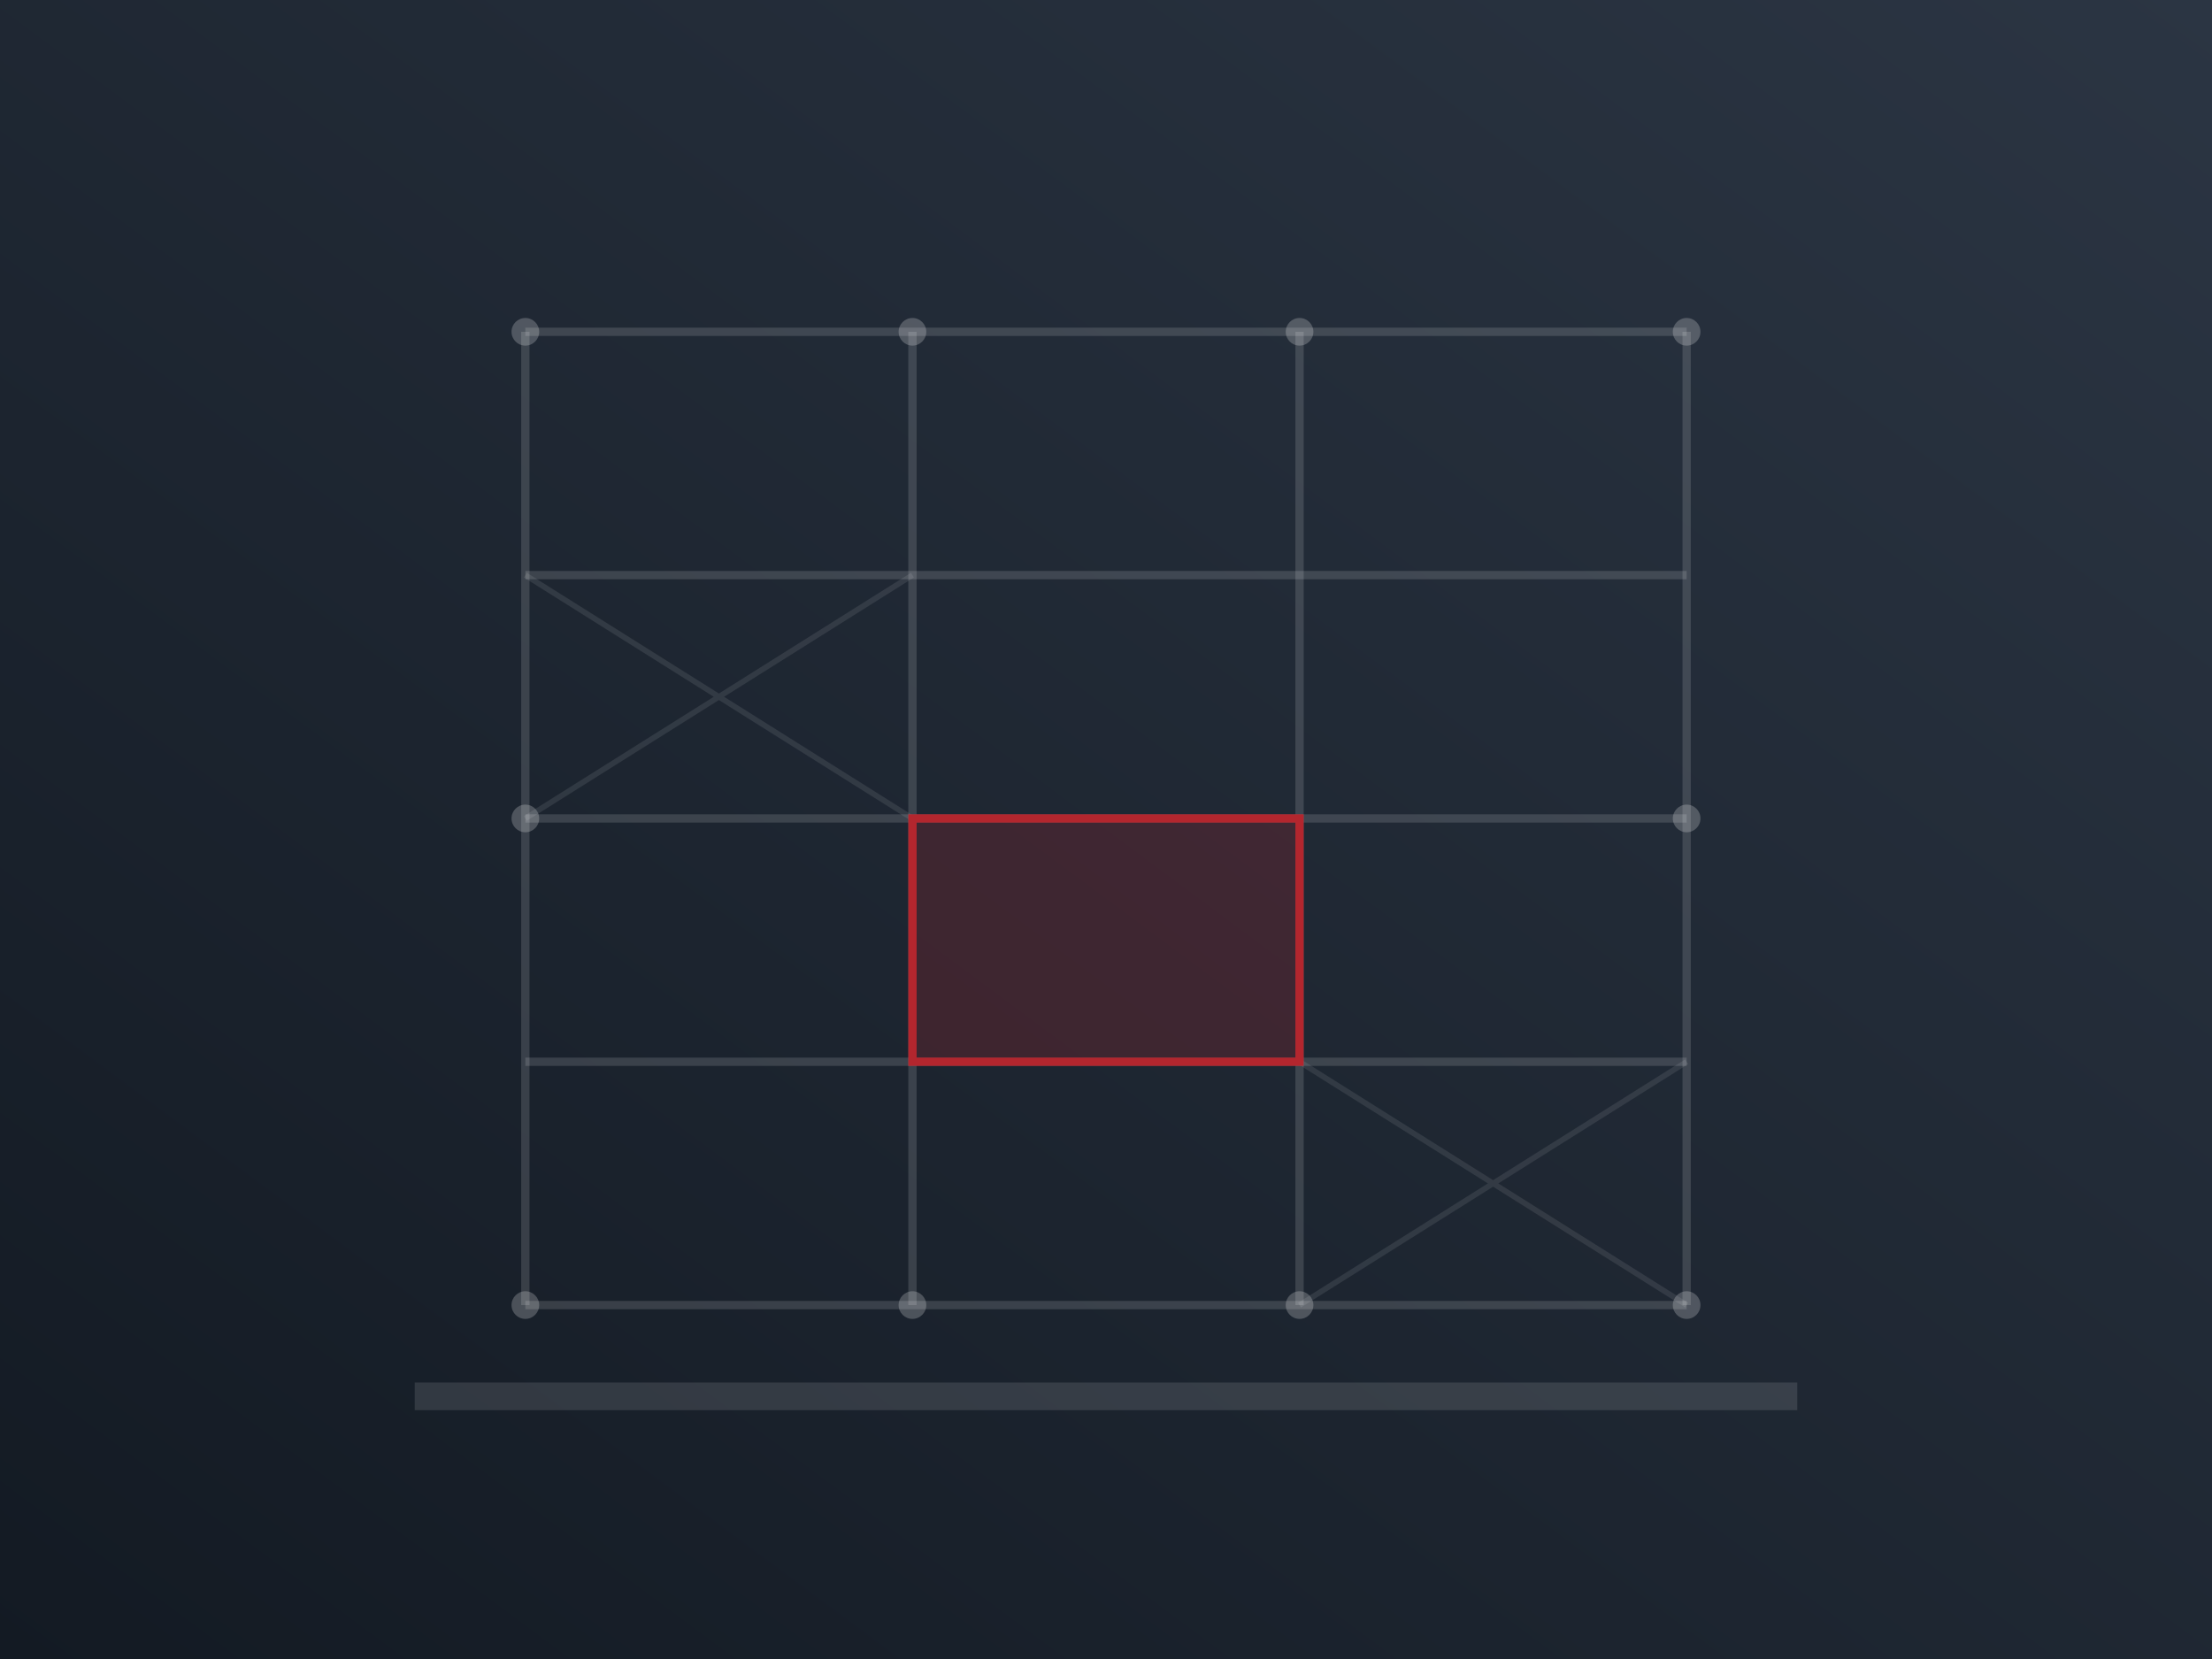
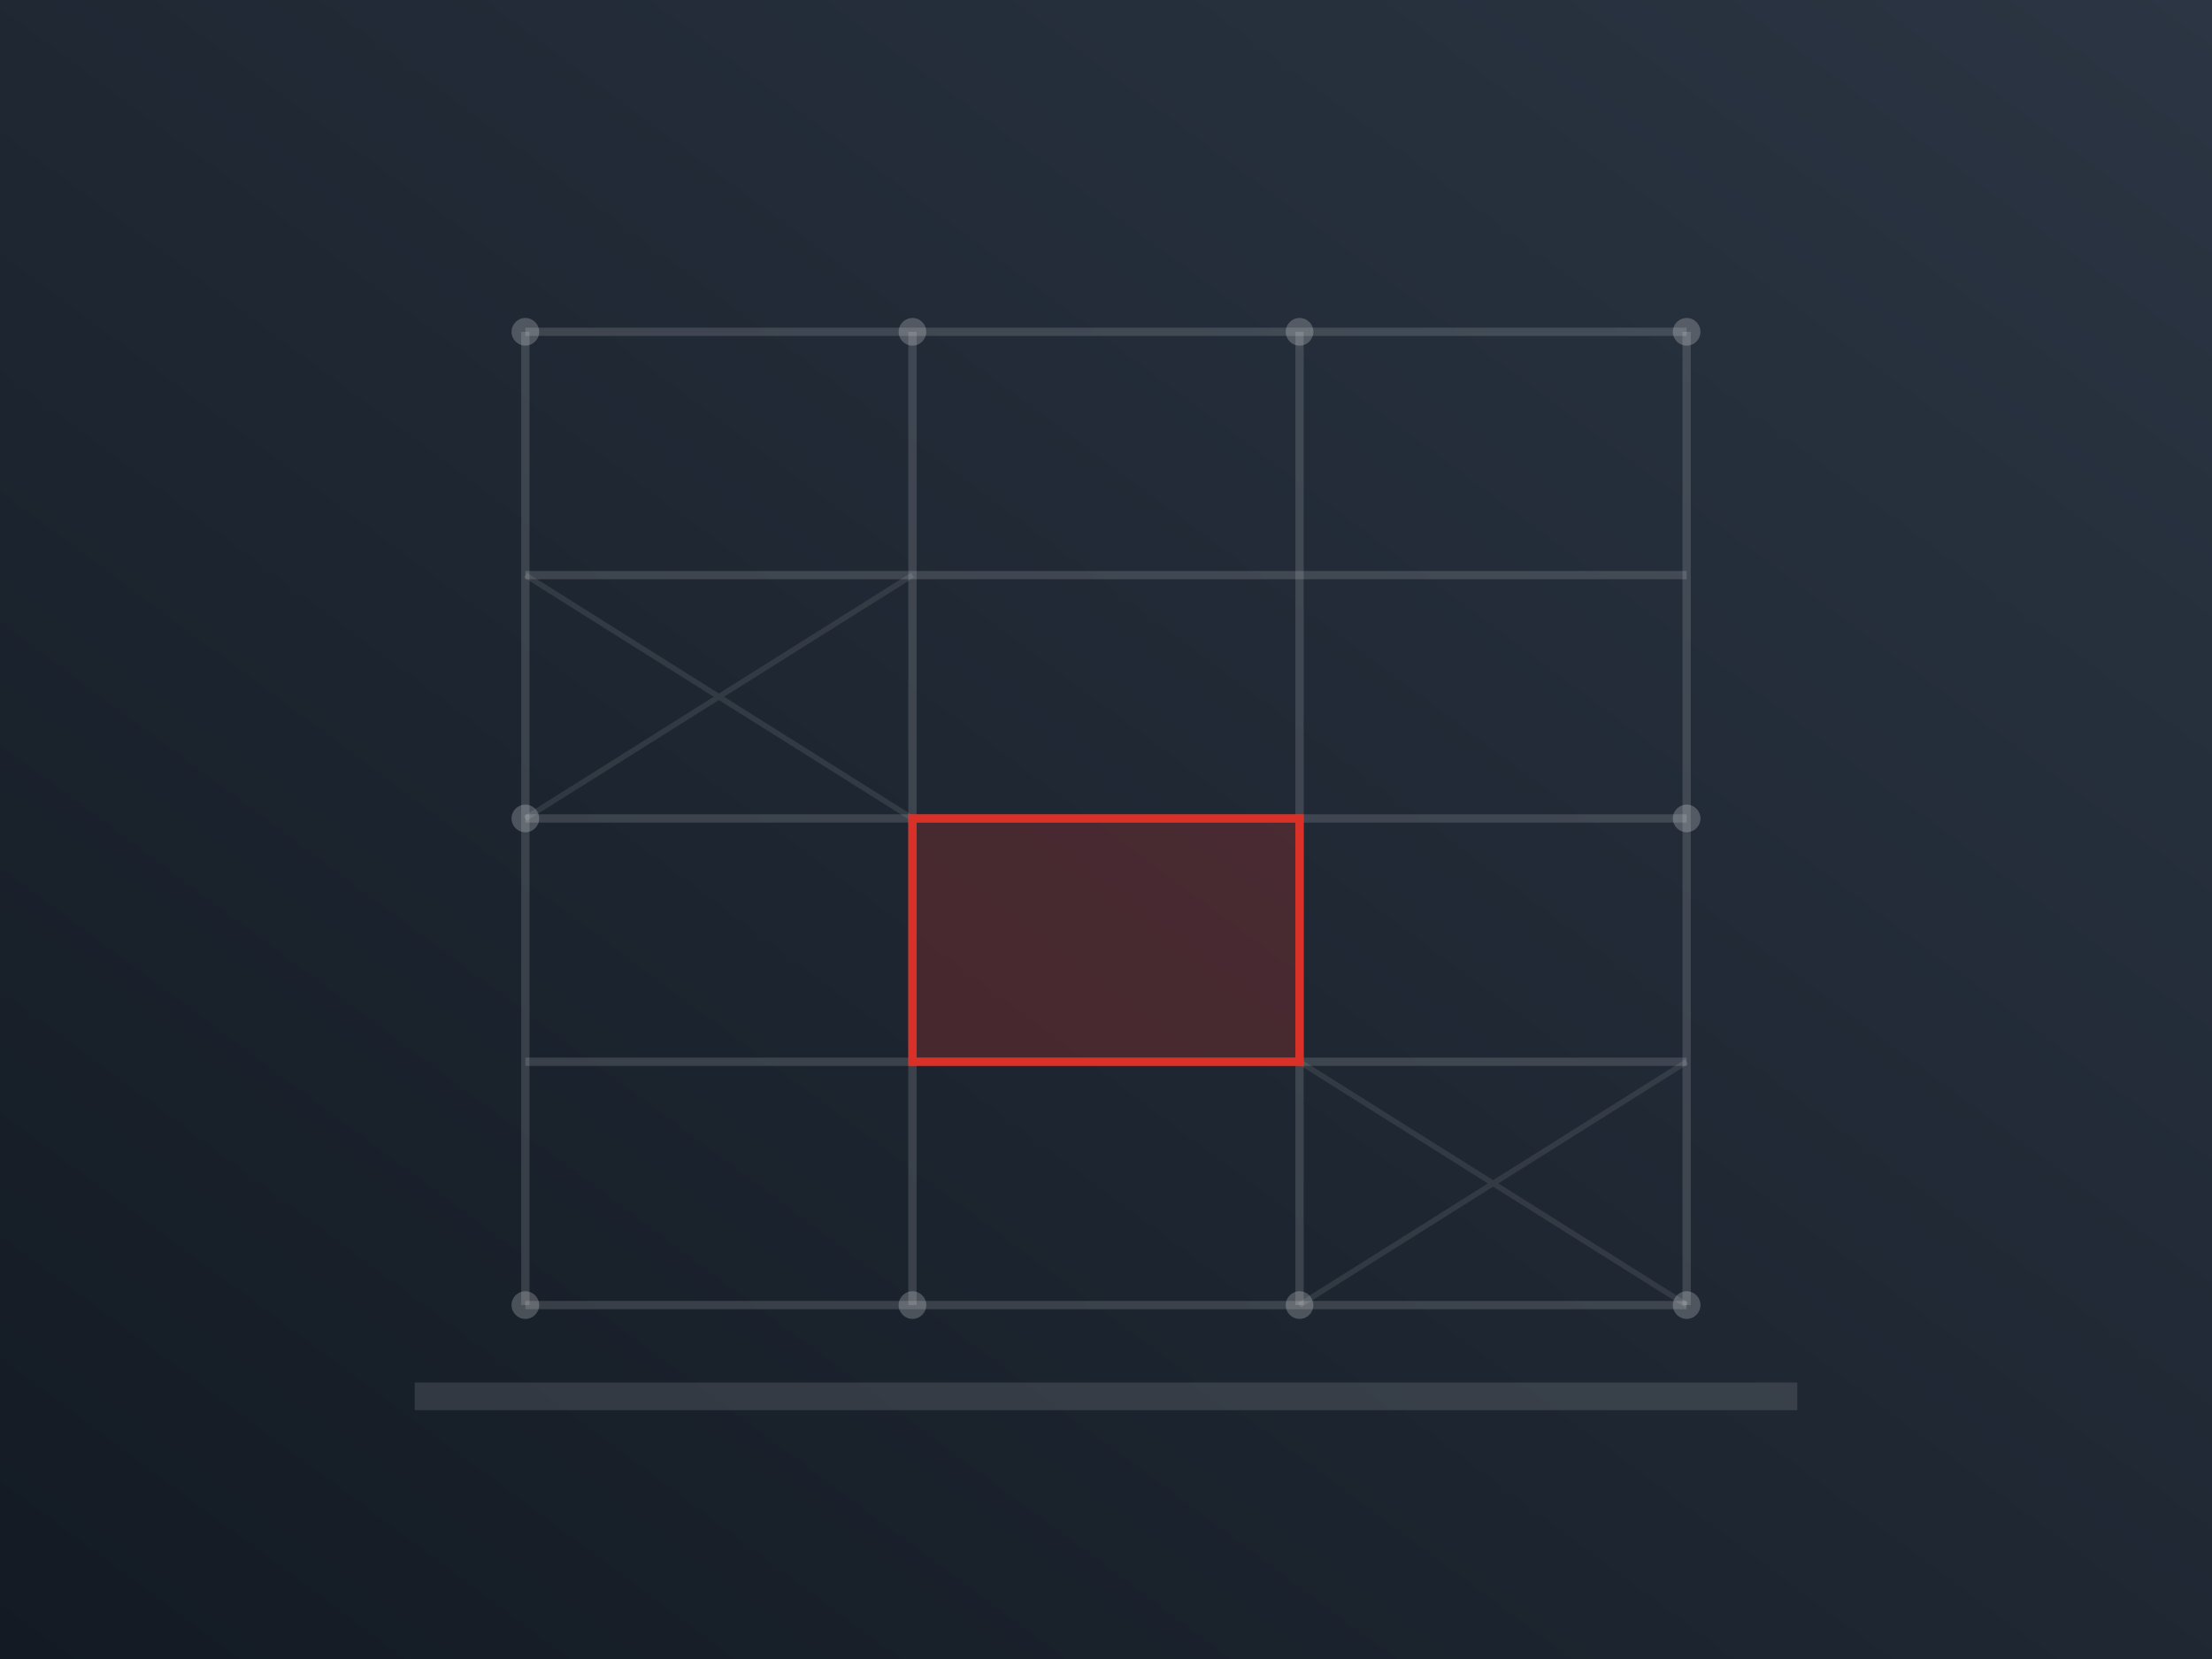
<svg xmlns="http://www.w3.org/2000/svg" viewBox="0 0 800 600" width="800" height="600" role="img" aria-label="구조 프레임을 추상화한 그래픽">
  <defs>
    <linearGradient id="w5bg" x1="1" y1="0" x2="0" y2="1">
      <stop offset="0" stop-color="#2b3543" />
      <stop offset="1" stop-color="#131a23" />
    </linearGradient>
  </defs>
  <rect width="800" height="600" fill="url(#w5bg)" />
  <g stroke="#ffffff" stroke-opacity="0.14" stroke-width="3" fill="none">
    <path d="M190 120H610M190 208H610M190 296H610M190 384H610M190 472H610" />
    <path d="M190 120V472M330 120V472M470 120V472M610 120V472" />
  </g>
  <g stroke="#ffffff" stroke-opacity="0.09" stroke-width="2" fill="none">
    <path d="M190 208L330 296M330 208L190 296" />
    <path d="M470 384L610 472M610 384L470 472" />
  </g>
  <g fill="#ffffff" opacity="0.22">
    <circle cx="190" cy="120" r="5" />
    <circle cx="330" cy="120" r="5" />
    <circle cx="470" cy="120" r="5" />
    <circle cx="610" cy="120" r="5" />
    <circle cx="190" cy="296" r="5" />
    <circle cx="610" cy="296" r="5" />
    <circle cx="190" cy="472" r="5" />
    <circle cx="330" cy="472" r="5" />
    <circle cx="470" cy="472" r="5" />
    <circle cx="610" cy="472" r="5" />
  </g>
-   <rect x="330" y="296" width="140" height="88" fill="#b3262e" opacity="0.22" />
-   <rect x="330" y="296" width="140" height="88" fill="none" stroke="#b3262e" stroke-width="3" />
+   <rect x="330" y="296" width="140" height="88" fill="#D93128" opacity="0.22" />
+   <rect x="330" y="296" width="140" height="88" fill="none" stroke="#D93128" stroke-width="3" />
  <rect x="150" y="500" width="500" height="10" fill="#ffffff" opacity="0.12" />
</svg>
